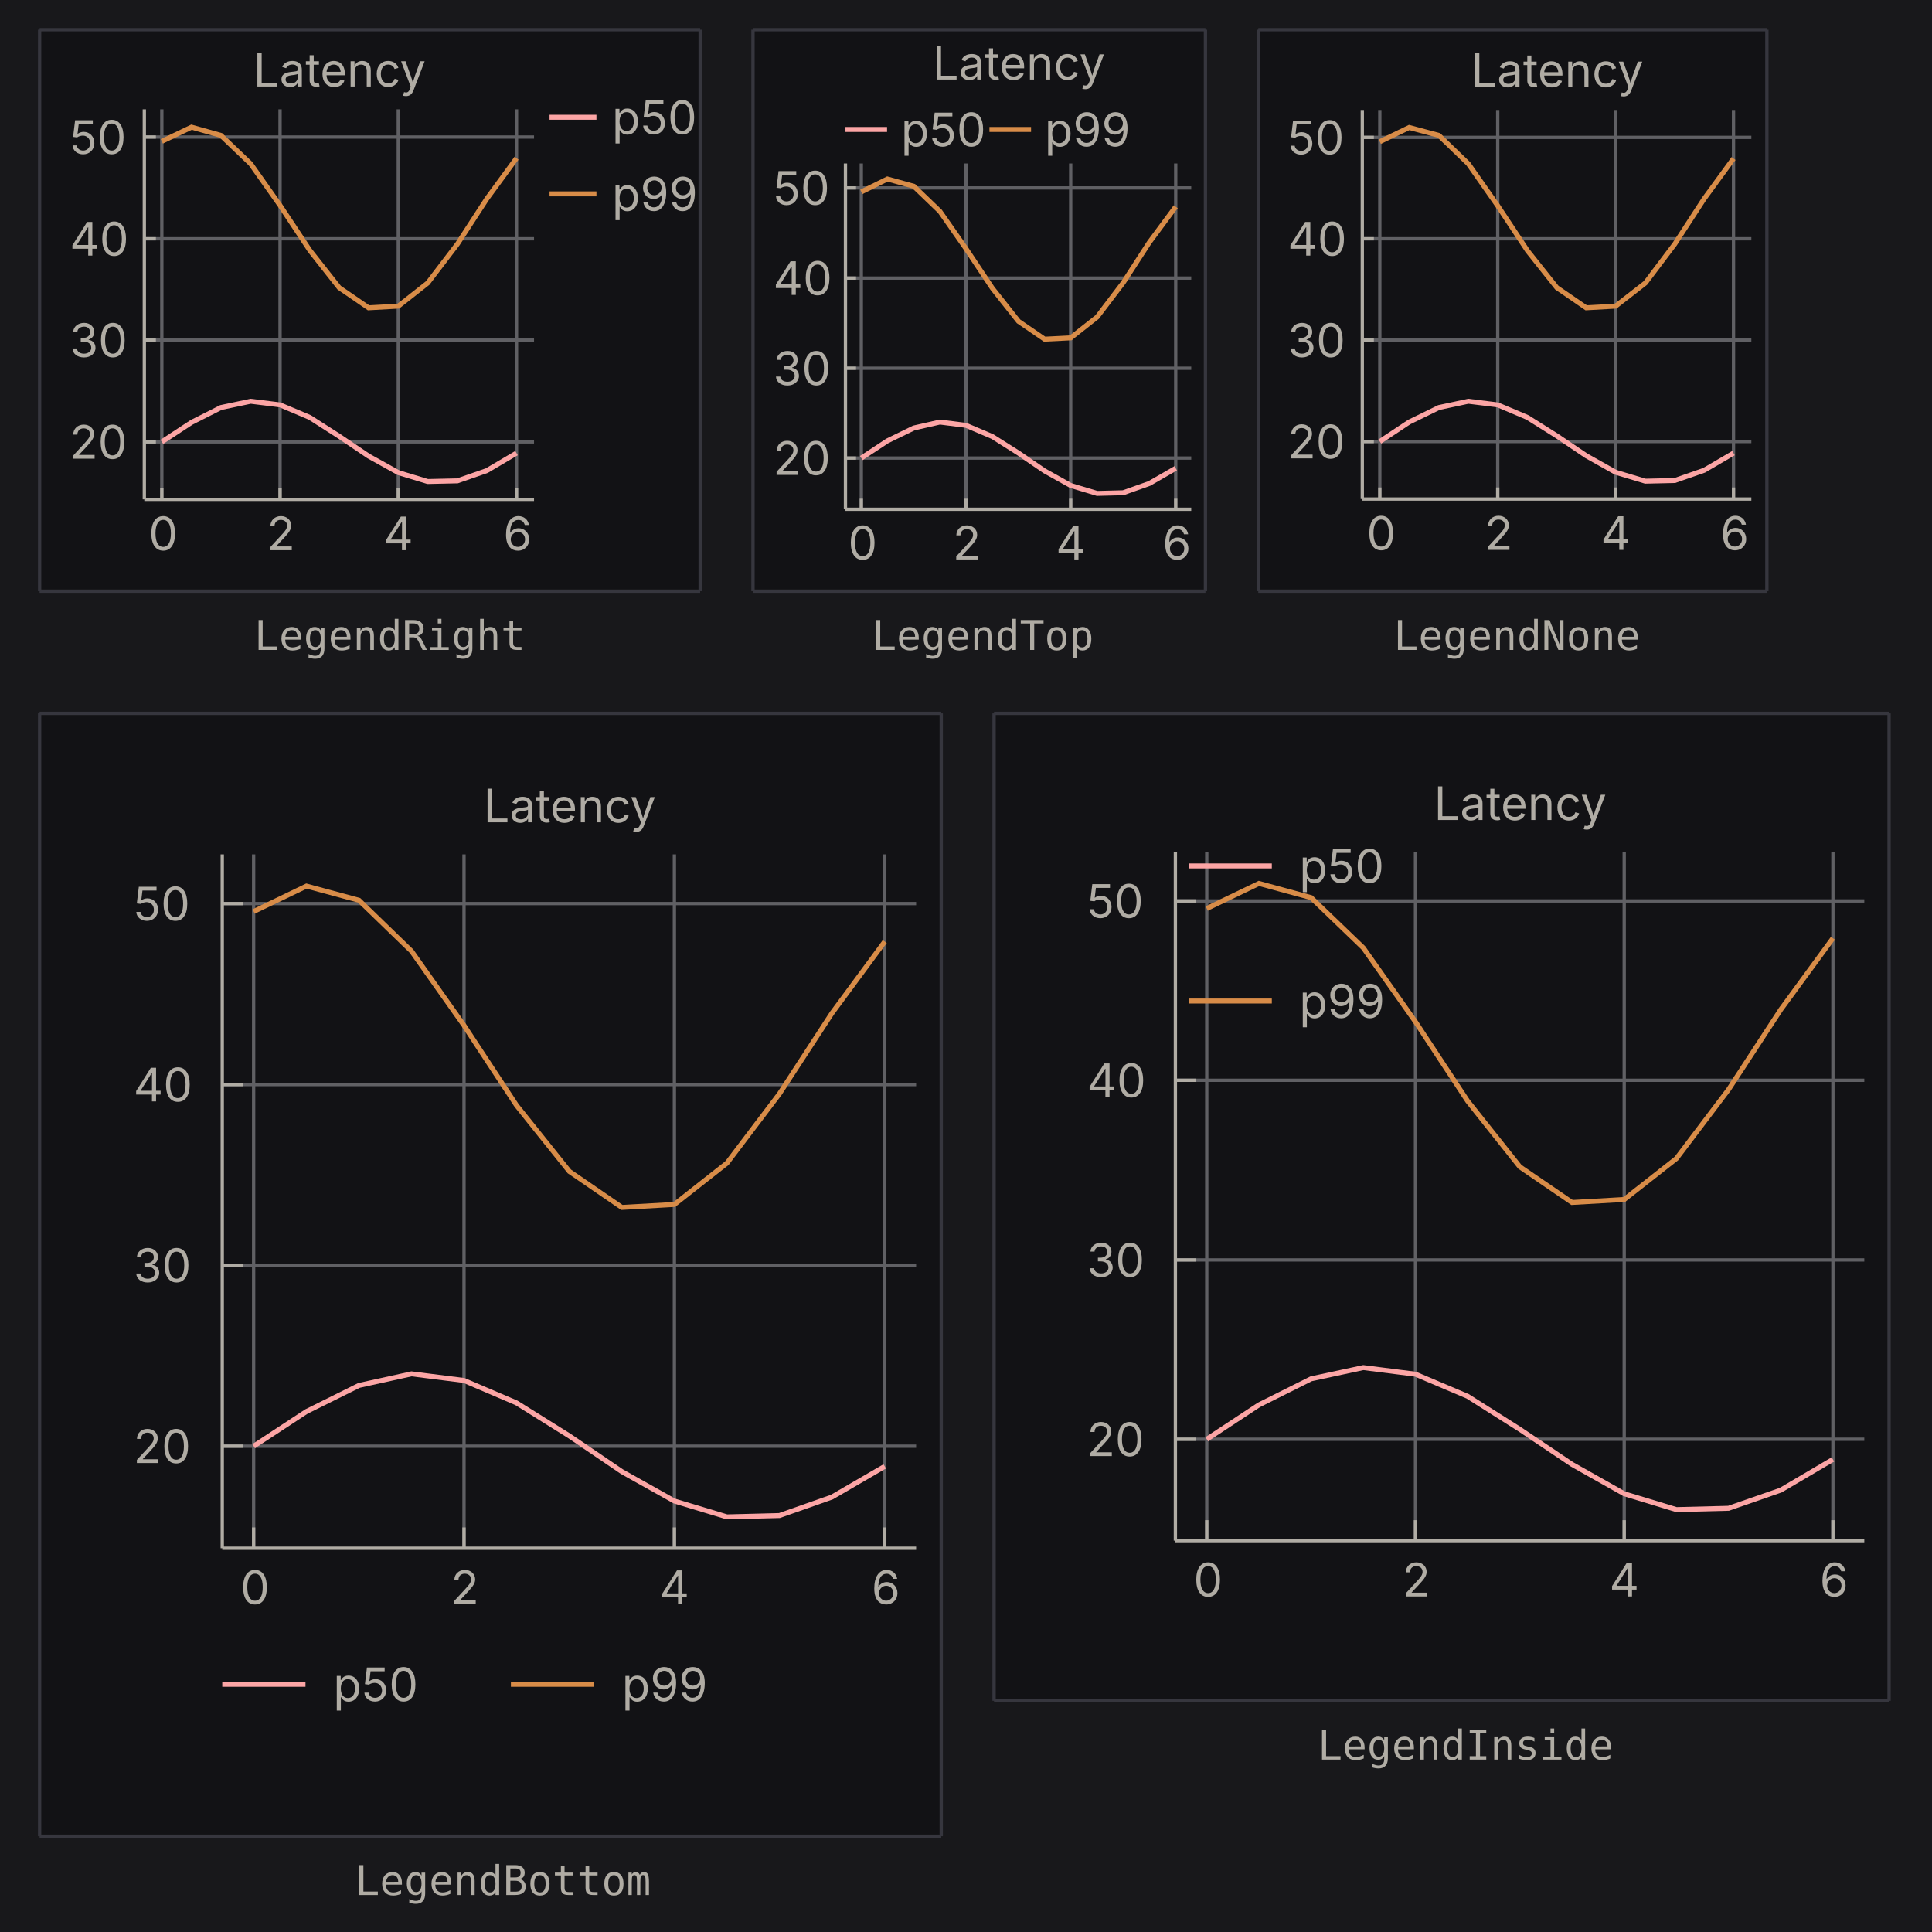
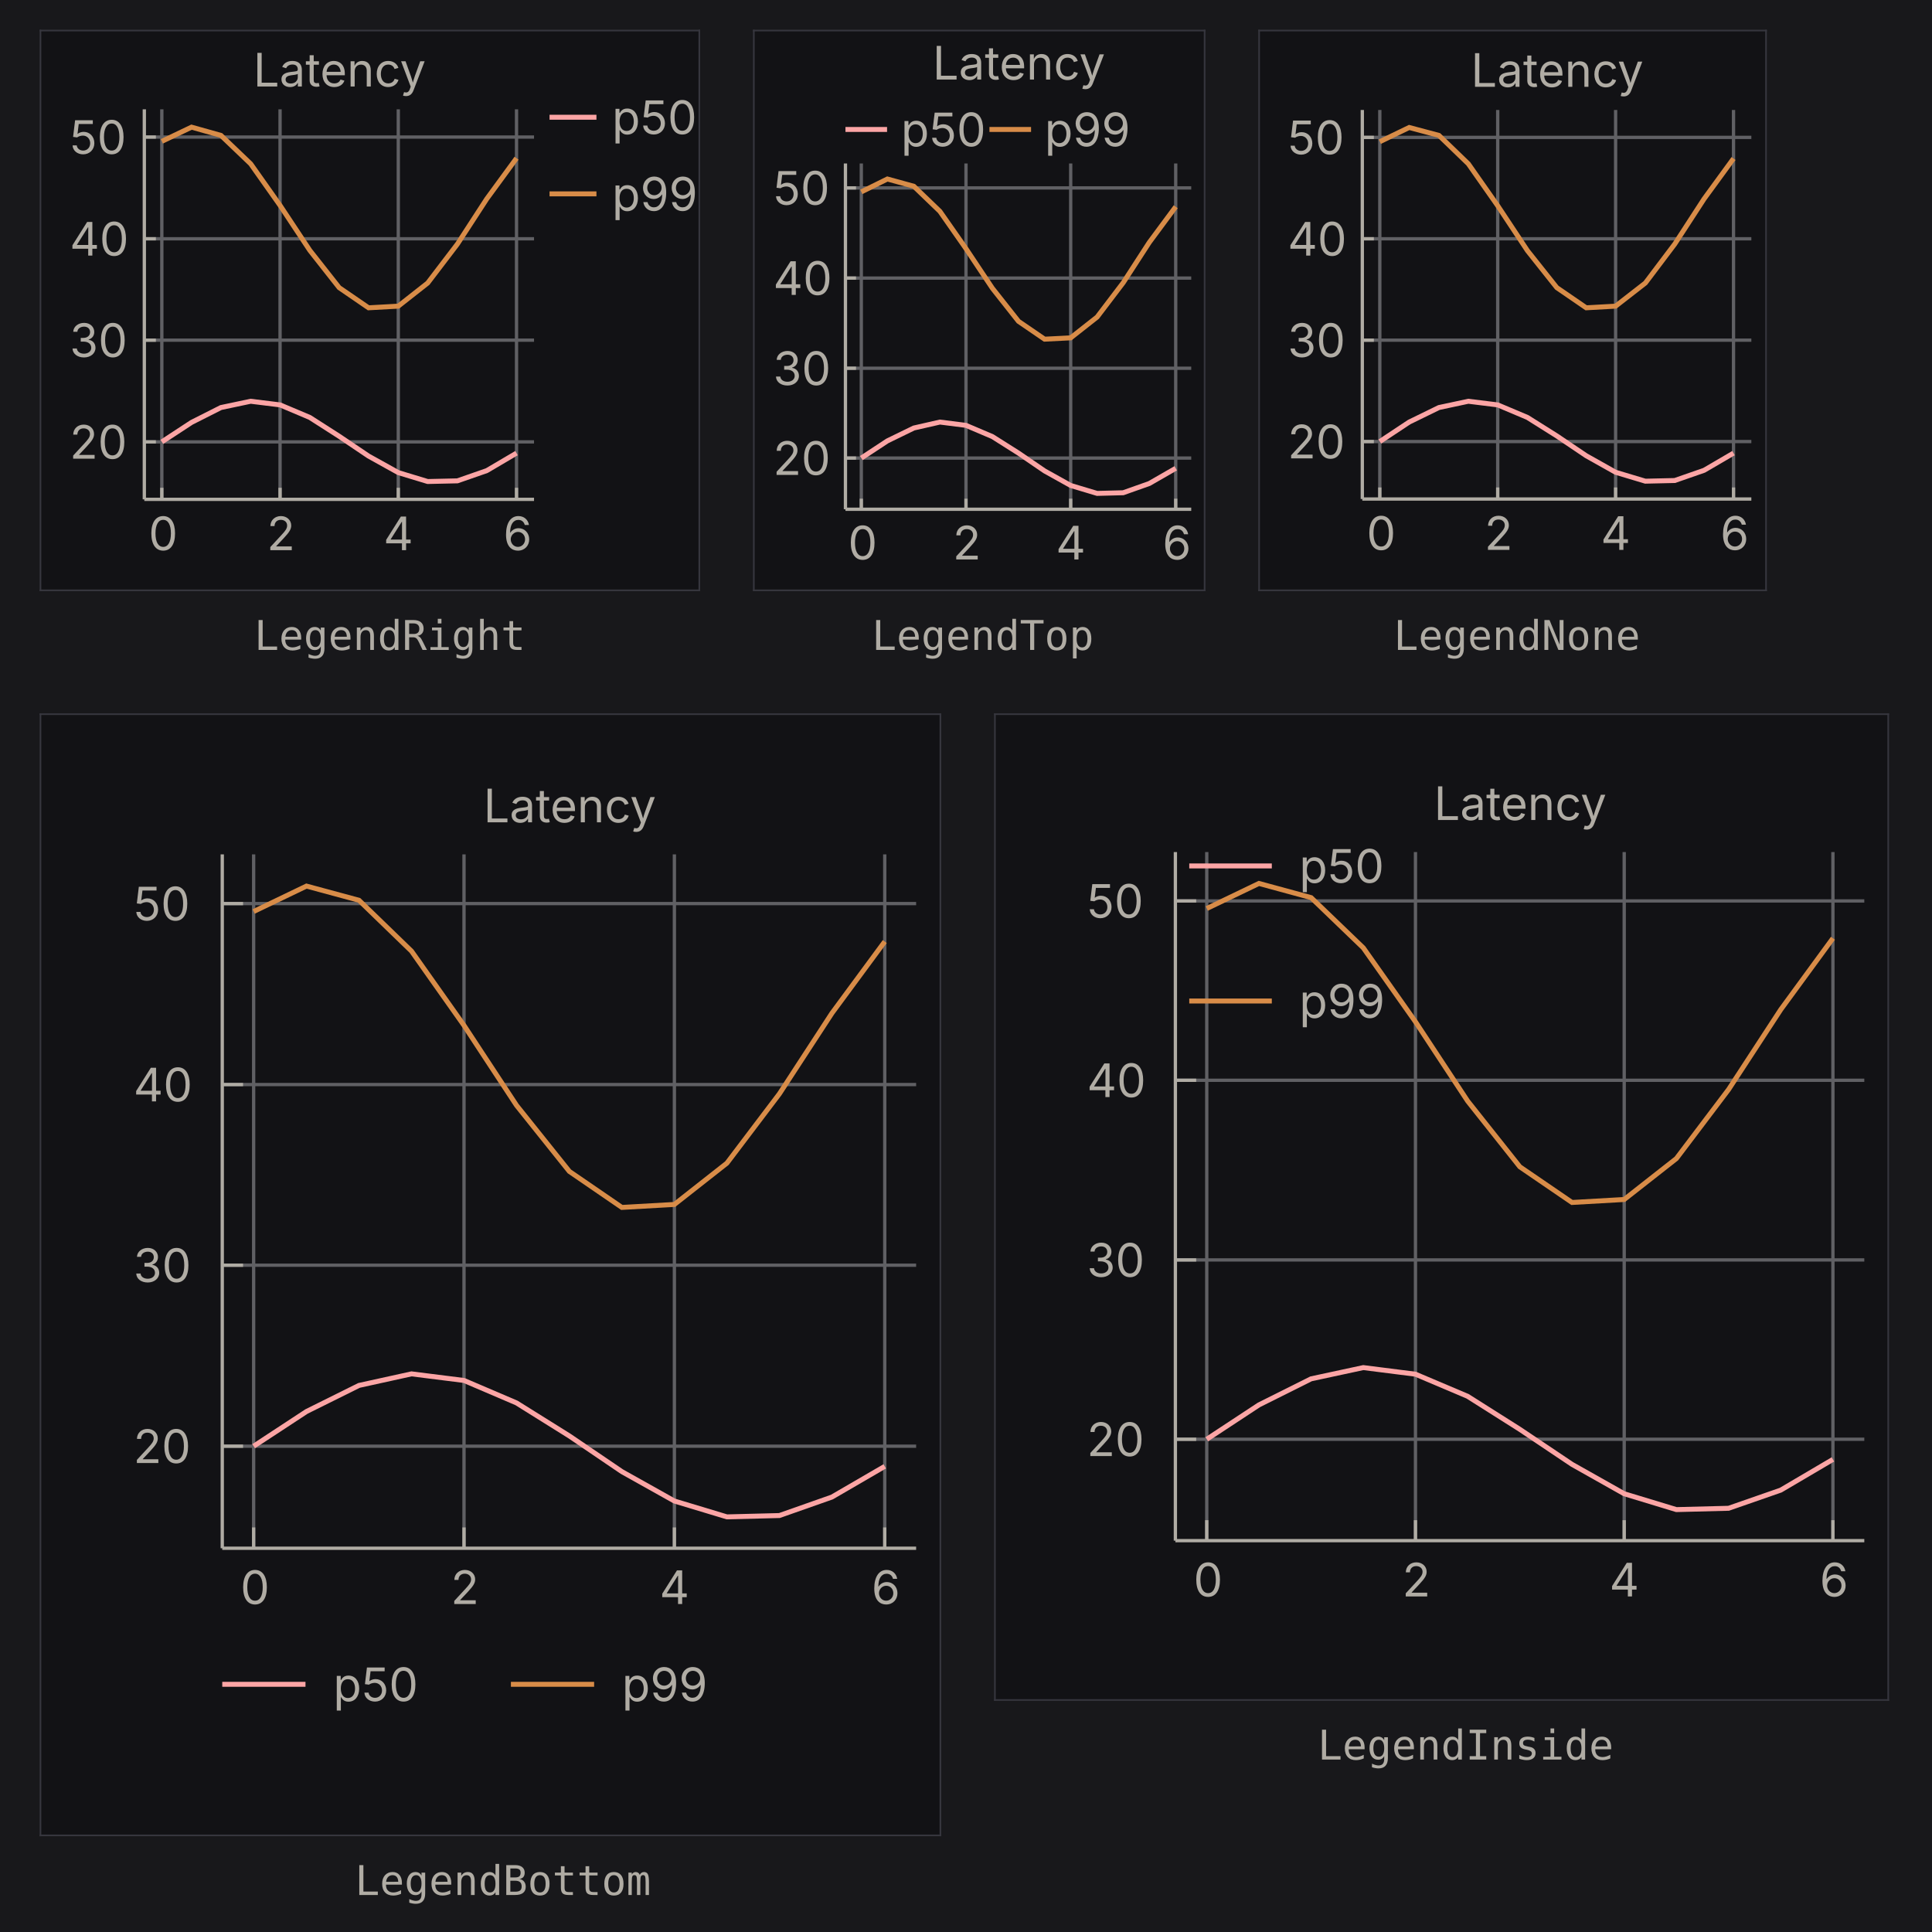
<svg xmlns="http://www.w3.org/2000/svg" width="585" height="585" viewBox="0 3 585 585">
  <rect x="0" y="0" width="585" height="1200" fill="#18181b" />
  <g>
+     <rect x="301" y="219" width="271" height="299" fill="#121215" />
    <rect x="301" y="219" width="271" height="0.5" fill="#36363e" />
    <rect x="571.5" y="219" width="0.5" height="299" fill="#36363e" />
    <rect x="301" y="517.5" width="271" height="0.5" fill="#36363e" />
    <rect x="301" y="219" width="0.5" height="299" fill="#36363e" />
-     <rect x="12" y="219" width="273" height="0.5" fill="#36363e" />
-     <rect x="284.5" y="219" width="0.5" height="340" fill="#36363e" />
-     <rect x="12" y="558.5" width="273" height="0.5" fill="#36363e" />
-     <rect x="12" y="219" width="0.5" height="340" fill="#36363e" />
-     <rect x="381" y="12" width="154" height="0.5" fill="#36363e" />
-     <rect x="534.5" y="12" width="0.5" height="170" fill="#36363e" />
-     <rect x="381" y="181.5" width="154" height="0.5" fill="#36363e" />
-     <rect x="381" y="12" width="0.5" height="170" fill="#36363e" />
-     <rect x="228" y="12" width="137" height="0.5" fill="#36363e" />
-     <rect x="364.5" y="12" width="0.5" height="170" fill="#36363e" />
-     <rect x="228" y="181.5" width="137" height="0.5" fill="#36363e" />
-     <rect x="228" y="12" width="0.5" height="170" fill="#36363e" />
-     <rect x="12" y="12" width="200" height="0.5" fill="#36363e" />
-     <rect x="211.5" y="12" width="0.5" height="170" fill="#36363e" />
-     <rect x="12" y="181.5" width="200" height="0.5" fill="#36363e" />
-     <rect x="12" y="12" width="0.5" height="170" fill="#36363e" />
-   </g>
-   <g>
-     <rect x="381" y="12" width="154" height="170" fill="#121215" />
-     <line x1="381" y1="12" x2="535" y2="12" stroke="#36363e" stroke-width="1" />
-     <line x1="535" y1="12" x2="535" y2="182" stroke="#36363e" stroke-width="1" />
-     <line x1="535" y1="182" x2="381" y2="182" stroke="#36363e" stroke-width="1" />
-     <line x1="381" y1="182" x2="381" y2="12" stroke="#36363e" stroke-width="1" />
-     <polyline points="524.9,154.1 524.9,36.3" fill="none" stroke="#606064" stroke-width="1" stroke-linecap="butt" stroke-linejoin="miter" stroke-miterlimit="10" />
-     <polyline points="489.2,154.1 489.2,36.3" fill="none" stroke="#606064" stroke-width="1" stroke-linecap="butt" stroke-linejoin="miter" stroke-miterlimit="10" />
-     <polyline points="453.5,154.1 453.5,36.3" fill="none" stroke="#606064" stroke-width="1" stroke-linecap="butt" stroke-linejoin="miter" stroke-miterlimit="10" />
-     <polyline points="417.8,154.1 417.8,36.3" fill="none" stroke="#606064" stroke-width="1" stroke-linecap="butt" stroke-linejoin="miter" stroke-miterlimit="10" />
-     <polyline points="412.5,44.6 530.3,44.6" fill="none" stroke="#606064" stroke-width="1" stroke-linecap="butt" stroke-linejoin="miter" stroke-miterlimit="10" />
-     <polyline points="412.5,75.3 530.3,75.3" fill="none" stroke="#606064" stroke-width="1" stroke-linecap="butt" stroke-linejoin="miter" stroke-miterlimit="10" />
-     <polyline points="412.5,106 530.3,106" fill="none" stroke="#606064" stroke-width="1" stroke-linecap="butt" stroke-linejoin="miter" stroke-miterlimit="10" />
-     <polyline points="412.5,136.7 530.3,136.7" fill="none" stroke="#606064" stroke-width="1" stroke-linecap="butt" stroke-linejoin="miter" stroke-miterlimit="10" />
-     <polyline points="412.5,44.6 416,44.6" fill="none" stroke="#b0aca4" stroke-width="1" stroke-linecap="butt" stroke-linejoin="miter" stroke-miterlimit="10" />
-     <polyline points="412.5,75.3 416,75.3" fill="none" stroke="#b0aca4" stroke-width="1" stroke-linecap="butt" stroke-linejoin="miter" stroke-miterlimit="10" />
-     <polyline points="412.5,106 416,106" fill="none" stroke="#b0aca4" stroke-width="1" stroke-linecap="butt" stroke-linejoin="miter" stroke-miterlimit="10" />
-     <polyline points="412.5,136.7 416,136.7" fill="none" stroke="#b0aca4" stroke-width="1" stroke-linecap="butt" stroke-linejoin="miter" stroke-miterlimit="10" />
-     <polyline points="524.9,154.1 524.9,150.6" fill="none" stroke="#b0aca4" stroke-width="1" stroke-linecap="butt" stroke-linejoin="miter" stroke-miterlimit="10" />
-     <polyline points="489.2,154.1 489.2,150.6" fill="none" stroke="#b0aca4" stroke-width="1" stroke-linecap="butt" stroke-linejoin="miter" stroke-miterlimit="10" />
-     <polyline points="453.5,154.1 453.5,150.6" fill="none" stroke="#b0aca4" stroke-width="1" stroke-linecap="butt" stroke-linejoin="miter" stroke-miterlimit="10" />
-     <polyline points="417.8,154.1 417.8,150.6" fill="none" stroke="#b0aca4" stroke-width="1" stroke-linecap="butt" stroke-linejoin="miter" stroke-miterlimit="10" />
-     <polyline points="412.5,154.1 412.5,36.3" fill="none" stroke="#b0aca4" stroke-width="1" stroke-linecap="butt" stroke-linejoin="miter" stroke-miterlimit="10" />
-     <polyline points="412.5,154.1 530.3,154.1" fill="none" stroke="#b0aca4" stroke-width="1" stroke-linecap="butt" stroke-linejoin="miter" stroke-miterlimit="10" />
-     <polyline points="417.8,45.9 426.7,41.6 435.7,44 444.6,52.6 453.5,65.3 462.5,78.9 471.4,90.1 480.3,96.2 489.2,95.7 498.2,88.7 507.1,76.9 516,63.2 524.9,51" fill="none" stroke="#d88c48" stroke-width="1.5" stroke-linecap="butt" stroke-linejoin="miter" stroke-miterlimit="10" />
-     <polyline points="417.8,136.7 426.7,130.8 435.7,126.4 444.6,124.5 453.5,125.6 462.5,129.4 471.4,135 480.3,141 489.2,146 498.2,148.7 507.1,148.5 516,145.4 524.9,140.2" fill="none" stroke="#fca5a5" stroke-width="1.5" stroke-linecap="butt" stroke-linejoin="miter" stroke-miterlimit="10" />
-   </g>
-   <g>
-     <rect x="301" y="219" width="271" height="299" fill="#121215" />
-     <line x1="301" y1="219" x2="572" y2="219" stroke="#36363e" stroke-width="1" />
-     <line x1="572" y1="219" x2="572" y2="518" stroke="#36363e" stroke-width="1" />
-     <line x1="572" y1="518" x2="301" y2="518" stroke="#36363e" stroke-width="1" />
-     <line x1="301" y1="518" x2="301" y2="219" stroke="#36363e" stroke-width="1" />
    <polyline points="555,469.5 555,261" fill="none" stroke="#606064" stroke-width="1" stroke-linecap="butt" stroke-linejoin="miter" stroke-miterlimit="10" />
    <polyline points="491.8,469.5 491.8,261" fill="none" stroke="#606064" stroke-width="1" stroke-linecap="butt" stroke-linejoin="miter" stroke-miterlimit="10" />
    <polyline points="428.6,469.5 428.6,261" fill="none" stroke="#606064" stroke-width="1" stroke-linecap="butt" stroke-linejoin="miter" stroke-miterlimit="10" />
    <polyline points="365.4,469.5 365.4,261" fill="none" stroke="#606064" stroke-width="1" stroke-linecap="butt" stroke-linejoin="miter" stroke-miterlimit="10" />
    <polyline points="355.9,275.8 564.5,275.8" fill="none" stroke="#606064" stroke-width="1" stroke-linecap="butt" stroke-linejoin="miter" stroke-miterlimit="10" />
    <polyline points="355.9,330.1 564.5,330.1" fill="none" stroke="#606064" stroke-width="1" stroke-linecap="butt" stroke-linejoin="miter" stroke-miterlimit="10" />
    <polyline points="355.9,384.5 564.5,384.5" fill="none" stroke="#606064" stroke-width="1" stroke-linecap="butt" stroke-linejoin="miter" stroke-miterlimit="10" />
    <polyline points="355.9,438.8 564.5,438.8" fill="none" stroke="#606064" stroke-width="1" stroke-linecap="butt" stroke-linejoin="miter" stroke-miterlimit="10" />
    <polyline points="355.9,275.8 362.2,275.8" fill="none" stroke="#b0aca4" stroke-width="1" stroke-linecap="butt" stroke-linejoin="miter" stroke-miterlimit="10" />
    <polyline points="355.9,330.1 362.2,330.1" fill="none" stroke="#b0aca4" stroke-width="1" stroke-linecap="butt" stroke-linejoin="miter" stroke-miterlimit="10" />
    <polyline points="355.9,384.5 362.2,384.5" fill="none" stroke="#b0aca4" stroke-width="1" stroke-linecap="butt" stroke-linejoin="miter" stroke-miterlimit="10" />
    <polyline points="355.9,438.8 362.2,438.8" fill="none" stroke="#b0aca4" stroke-width="1" stroke-linecap="butt" stroke-linejoin="miter" stroke-miterlimit="10" />
    <polyline points="555,469.5 555,463.3" fill="none" stroke="#b0aca4" stroke-width="1" stroke-linecap="butt" stroke-linejoin="miter" stroke-miterlimit="10" />
    <polyline points="491.8,469.5 491.8,463.3" fill="none" stroke="#b0aca4" stroke-width="1" stroke-linecap="butt" stroke-linejoin="miter" stroke-miterlimit="10" />
    <polyline points="428.6,469.5 428.6,463.3" fill="none" stroke="#b0aca4" stroke-width="1" stroke-linecap="butt" stroke-linejoin="miter" stroke-miterlimit="10" />
    <polyline points="365.4,469.5 365.4,463.3" fill="none" stroke="#b0aca4" stroke-width="1" stroke-linecap="butt" stroke-linejoin="miter" stroke-miterlimit="10" />
    <polyline points="355.9,469.5 355.9,261" fill="none" stroke="#b0aca4" stroke-width="1" stroke-linecap="butt" stroke-linejoin="miter" stroke-miterlimit="10" />
    <polyline points="355.9,469.5 564.5,469.5" fill="none" stroke="#b0aca4" stroke-width="1" stroke-linecap="butt" stroke-linejoin="miter" stroke-miterlimit="10" />
    <polyline points="365.4,278.1 381.2,270.5 397,274.8 412.8,290 428.6,312.4 444.4,336.4 460.2,356.3 476,367.1 491.8,366.2 507.6,353.8 523.4,332.9 539.2,308.7 555,287.1" fill="none" stroke="#d88c48" stroke-width="1.5" stroke-linecap="butt" stroke-linejoin="miter" stroke-miterlimit="10" />
    <polyline points="365.4,438.8 381.2,428.4 397,420.5 412.8,417.1 428.6,419.1 444.4,425.8 460.2,435.8 476,446.4 491.8,455.3 507.6,460.1 523.4,459.7 539.2,454.2 555,444.9" fill="none" stroke="#fca5a5" stroke-width="1.5" stroke-linecap="butt" stroke-linejoin="miter" stroke-miterlimit="10" />
    <polyline points="360.1,306.1 385.1,306.1" fill="none" stroke="#d88c48" stroke-width="1.5" stroke-linecap="butt" stroke-linejoin="miter" stroke-miterlimit="10" />
    <polyline points="360.1,265.2 385.1,265.2" fill="none" stroke="#fca5a5" stroke-width="1.5" stroke-linecap="butt" stroke-linejoin="miter" stroke-miterlimit="10" />
-   </g>
-   <g>
    <rect x="12" y="219" width="273" height="340" fill="#121215" />
-     <line x1="12" y1="219" x2="285" y2="219" stroke="#36363e" stroke-width="1" />
-     <line x1="285" y1="219" x2="285" y2="559" stroke="#36363e" stroke-width="1" />
-     <line x1="285" y1="559" x2="12" y2="559" stroke="#36363e" stroke-width="1" />
-     <line x1="12" y1="559" x2="12" y2="219" stroke="#36363e" stroke-width="1" />
+     <rect x="12" y="219" width="273" height="0.5" fill="#36363e" />
+     <rect x="284.5" y="219" width="0.5" height="340" fill="#36363e" />
+     <rect x="12" y="558.5" width="273" height="0.5" fill="#36363e" />
+     <rect x="12" y="219" width="0.5" height="340" fill="#36363e" />
    <polyline points="267.9,471.8 267.9,261.7" fill="none" stroke="#606064" stroke-width="1" stroke-linecap="butt" stroke-linejoin="miter" stroke-miterlimit="10" />
    <polyline points="204.2,471.8 204.2,261.7" fill="none" stroke="#606064" stroke-width="1" stroke-linecap="butt" stroke-linejoin="miter" stroke-miterlimit="10" />
    <polyline points="140.5,471.8 140.5,261.7" fill="none" stroke="#606064" stroke-width="1" stroke-linecap="butt" stroke-linejoin="miter" stroke-miterlimit="10" />
    <polyline points="76.8,471.8 76.8,261.7" fill="none" stroke="#606064" stroke-width="1" stroke-linecap="butt" stroke-linejoin="miter" stroke-miterlimit="10" />
    <polyline points="67.3,276.6 277.4,276.6" fill="none" stroke="#606064" stroke-width="1" stroke-linecap="butt" stroke-linejoin="miter" stroke-miterlimit="10" />
    <polyline points="67.3,331.4 277.4,331.4" fill="none" stroke="#606064" stroke-width="1" stroke-linecap="butt" stroke-linejoin="miter" stroke-miterlimit="10" />
    <polyline points="67.3,386.1 277.4,386.1" fill="none" stroke="#606064" stroke-width="1" stroke-linecap="butt" stroke-linejoin="miter" stroke-miterlimit="10" />
    <polyline points="67.3,440.9 277.4,440.9" fill="none" stroke="#606064" stroke-width="1" stroke-linecap="butt" stroke-linejoin="miter" stroke-miterlimit="10" />
    <polyline points="67.3,276.6 73.6,276.6" fill="none" stroke="#b0aca4" stroke-width="1" stroke-linecap="butt" stroke-linejoin="miter" stroke-miterlimit="10" />
    <polyline points="67.3,331.4 73.6,331.4" fill="none" stroke="#b0aca4" stroke-width="1" stroke-linecap="butt" stroke-linejoin="miter" stroke-miterlimit="10" />
    <polyline points="67.3,386.1 73.6,386.1" fill="none" stroke="#b0aca4" stroke-width="1" stroke-linecap="butt" stroke-linejoin="miter" stroke-miterlimit="10" />
    <polyline points="67.3,440.9 73.6,440.9" fill="none" stroke="#b0aca4" stroke-width="1" stroke-linecap="butt" stroke-linejoin="miter" stroke-miterlimit="10" />
    <polyline points="267.9,471.8 267.9,465.5" fill="none" stroke="#b0aca4" stroke-width="1" stroke-linecap="butt" stroke-linejoin="miter" stroke-miterlimit="10" />
    <polyline points="204.2,471.8 204.2,465.5" fill="none" stroke="#b0aca4" stroke-width="1" stroke-linecap="butt" stroke-linejoin="miter" stroke-miterlimit="10" />
    <polyline points="140.5,471.8 140.5,465.5" fill="none" stroke="#b0aca4" stroke-width="1" stroke-linecap="butt" stroke-linejoin="miter" stroke-miterlimit="10" />
    <polyline points="76.8,471.8 76.8,465.5" fill="none" stroke="#b0aca4" stroke-width="1" stroke-linecap="butt" stroke-linejoin="miter" stroke-miterlimit="10" />
    <polyline points="67.3,471.8 67.3,261.7" fill="none" stroke="#b0aca4" stroke-width="1" stroke-linecap="butt" stroke-linejoin="miter" stroke-miterlimit="10" />
    <polyline points="67.3,471.8 277.4,471.8" fill="none" stroke="#b0aca4" stroke-width="1" stroke-linecap="butt" stroke-linejoin="miter" stroke-miterlimit="10" />
    <polyline points="76.8,279 92.8,271.3 108.7,275.6 124.6,291 140.5,313.5 156.4,337.7 172.4,357.7 188.3,368.6 204.2,367.7 220.1,355.2 236,334.2 251.9,309.8 267.9,288.1" fill="none" stroke="#d88c48" stroke-width="1.5" stroke-linecap="butt" stroke-linejoin="miter" stroke-miterlimit="10" />
    <polyline points="76.8,440.9 92.8,430.4 108.7,422.5 124.6,419 140.5,421 156.4,427.8 172.4,437.8 188.3,448.6 204.2,457.5 220.1,462.3 236,461.9 251.9,456.3 267.9,447" fill="none" stroke="#fca5a5" stroke-width="1.5" stroke-linecap="butt" stroke-linejoin="miter" stroke-miterlimit="10" />
    <polyline points="154.7,513 179.9,513" fill="none" stroke="#d88c48" stroke-width="1.5" stroke-linecap="butt" stroke-linejoin="miter" stroke-miterlimit="10" />
    <polyline points="67.3,513 92.5,513" fill="none" stroke="#fca5a5" stroke-width="1.5" stroke-linecap="butt" stroke-linejoin="miter" stroke-miterlimit="10" />
-   </g>
-   <g>
+     <rect x="381" y="12" width="154" height="170" fill="#121215" />
+     <rect x="381" y="12" width="154" height="0.5" fill="#36363e" />
+     <rect x="534.5" y="12" width="0.5" height="170" fill="#36363e" />
+     <rect x="381" y="181.5" width="154" height="0.5" fill="#36363e" />
+     <rect x="381" y="12" width="0.5" height="170" fill="#36363e" />
+     <polyline points="524.9,154.1 524.9,36.3" fill="none" stroke="#606064" stroke-width="1" stroke-linecap="butt" stroke-linejoin="miter" stroke-miterlimit="10" />
+     <polyline points="489.2,154.1 489.2,36.3" fill="none" stroke="#606064" stroke-width="1" stroke-linecap="butt" stroke-linejoin="miter" stroke-miterlimit="10" />
+     <polyline points="453.5,154.1 453.5,36.3" fill="none" stroke="#606064" stroke-width="1" stroke-linecap="butt" stroke-linejoin="miter" stroke-miterlimit="10" />
+     <polyline points="417.8,154.1 417.8,36.3" fill="none" stroke="#606064" stroke-width="1" stroke-linecap="butt" stroke-linejoin="miter" stroke-miterlimit="10" />
+     <polyline points="412.5,44.6 530.3,44.6" fill="none" stroke="#606064" stroke-width="1" stroke-linecap="butt" stroke-linejoin="miter" stroke-miterlimit="10" />
+     <polyline points="412.5,75.3 530.3,75.3" fill="none" stroke="#606064" stroke-width="1" stroke-linecap="butt" stroke-linejoin="miter" stroke-miterlimit="10" />
+     <polyline points="412.5,106 530.3,106" fill="none" stroke="#606064" stroke-width="1" stroke-linecap="butt" stroke-linejoin="miter" stroke-miterlimit="10" />
+     <polyline points="412.5,136.7 530.3,136.7" fill="none" stroke="#606064" stroke-width="1" stroke-linecap="butt" stroke-linejoin="miter" stroke-miterlimit="10" />
+     <polyline points="412.5,44.6 416,44.6" fill="none" stroke="#b0aca4" stroke-width="1" stroke-linecap="butt" stroke-linejoin="miter" stroke-miterlimit="10" />
+     <polyline points="412.5,75.3 416,75.3" fill="none" stroke="#b0aca4" stroke-width="1" stroke-linecap="butt" stroke-linejoin="miter" stroke-miterlimit="10" />
+     <polyline points="412.5,106 416,106" fill="none" stroke="#b0aca4" stroke-width="1" stroke-linecap="butt" stroke-linejoin="miter" stroke-miterlimit="10" />
+     <polyline points="412.5,136.7 416,136.7" fill="none" stroke="#b0aca4" stroke-width="1" stroke-linecap="butt" stroke-linejoin="miter" stroke-miterlimit="10" />
+     <polyline points="524.9,154.1 524.9,150.6" fill="none" stroke="#b0aca4" stroke-width="1" stroke-linecap="butt" stroke-linejoin="miter" stroke-miterlimit="10" />
+     <polyline points="489.2,154.1 489.2,150.6" fill="none" stroke="#b0aca4" stroke-width="1" stroke-linecap="butt" stroke-linejoin="miter" stroke-miterlimit="10" />
+     <polyline points="453.5,154.1 453.5,150.6" fill="none" stroke="#b0aca4" stroke-width="1" stroke-linecap="butt" stroke-linejoin="miter" stroke-miterlimit="10" />
+     <polyline points="417.8,154.1 417.8,150.6" fill="none" stroke="#b0aca4" stroke-width="1" stroke-linecap="butt" stroke-linejoin="miter" stroke-miterlimit="10" />
+     <polyline points="412.5,154.1 412.5,36.3" fill="none" stroke="#b0aca4" stroke-width="1" stroke-linecap="butt" stroke-linejoin="miter" stroke-miterlimit="10" />
+     <polyline points="412.5,154.1 530.3,154.1" fill="none" stroke="#b0aca4" stroke-width="1" stroke-linecap="butt" stroke-linejoin="miter" stroke-miterlimit="10" />
+     <polyline points="417.8,45.9 426.7,41.6 435.7,44 444.6,52.6 453.5,65.3 462.5,78.9 471.4,90.1 480.3,96.2 489.2,95.7 498.2,88.7 507.1,76.9 516,63.2 524.9,51" fill="none" stroke="#d88c48" stroke-width="1.5" stroke-linecap="butt" stroke-linejoin="miter" stroke-miterlimit="10" />
+     <polyline points="417.8,136.7 426.7,130.8 435.7,126.4 444.6,124.5 453.5,125.6 462.5,129.4 471.4,135 480.3,141 489.2,146 498.2,148.7 507.1,148.5 516,145.4 524.9,140.2" fill="none" stroke="#fca5a5" stroke-width="1.5" stroke-linecap="butt" stroke-linejoin="miter" stroke-miterlimit="10" />
    <rect x="228" y="12" width="137" height="170" fill="#121215" />
-     <line x1="228" y1="12" x2="365" y2="12" stroke="#36363e" stroke-width="1" />
-     <line x1="365" y1="12" x2="365" y2="182" stroke="#36363e" stroke-width="1" />
-     <line x1="365" y1="182" x2="228" y2="182" stroke="#36363e" stroke-width="1" />
-     <line x1="228" y1="182" x2="228" y2="12" stroke="#36363e" stroke-width="1" />
+     <rect x="228" y="12" width="137" height="0.5" fill="#36363e" />
+     <rect x="364.5" y="12" width="0.5" height="170" fill="#36363e" />
+     <rect x="228" y="181.5" width="137" height="0.5" fill="#36363e" />
+     <rect x="228" y="12" width="0.5" height="170" fill="#36363e" />
    <polyline points="356,157.2 356,52.5" fill="none" stroke="#606064" stroke-width="1" stroke-linecap="butt" stroke-linejoin="miter" stroke-miterlimit="10" />
    <polyline points="324.2,157.2 324.2,52.5" fill="none" stroke="#606064" stroke-width="1" stroke-linecap="butt" stroke-linejoin="miter" stroke-miterlimit="10" />
    <polyline points="292.5,157.2 292.5,52.5" fill="none" stroke="#606064" stroke-width="1" stroke-linecap="butt" stroke-linejoin="miter" stroke-miterlimit="10" />
    <polyline points="260.8,157.2 260.8,52.5" fill="none" stroke="#606064" stroke-width="1" stroke-linecap="butt" stroke-linejoin="miter" stroke-miterlimit="10" />
    <polyline points="256,59.9 360.7,59.9" fill="none" stroke="#606064" stroke-width="1" stroke-linecap="butt" stroke-linejoin="miter" stroke-miterlimit="10" />
    <polyline points="256,87.2 360.7,87.2" fill="none" stroke="#606064" stroke-width="1" stroke-linecap="butt" stroke-linejoin="miter" stroke-miterlimit="10" />
    <polyline points="256,114.5 360.7,114.5" fill="none" stroke="#606064" stroke-width="1" stroke-linecap="butt" stroke-linejoin="miter" stroke-miterlimit="10" />
    <polyline points="256,141.7 360.7,141.7" fill="none" stroke="#606064" stroke-width="1" stroke-linecap="butt" stroke-linejoin="miter" stroke-miterlimit="10" />
    <polyline points="256,59.9 259.2,59.9" fill="none" stroke="#b0aca4" stroke-width="1" stroke-linecap="butt" stroke-linejoin="miter" stroke-miterlimit="10" />
    <polyline points="256,87.2 259.2,87.2" fill="none" stroke="#b0aca4" stroke-width="1" stroke-linecap="butt" stroke-linejoin="miter" stroke-miterlimit="10" />
    <polyline points="256,114.5 259.2,114.5" fill="none" stroke="#b0aca4" stroke-width="1" stroke-linecap="butt" stroke-linejoin="miter" stroke-miterlimit="10" />
    <polyline points="256,141.7 259.2,141.7" fill="none" stroke="#b0aca4" stroke-width="1" stroke-linecap="butt" stroke-linejoin="miter" stroke-miterlimit="10" />
    <polyline points="356,157.2 356,154" fill="none" stroke="#b0aca4" stroke-width="1" stroke-linecap="butt" stroke-linejoin="miter" stroke-miterlimit="10" />
    <polyline points="324.2,157.2 324.2,154" fill="none" stroke="#b0aca4" stroke-width="1" stroke-linecap="butt" stroke-linejoin="miter" stroke-miterlimit="10" />
    <polyline points="292.5,157.2 292.5,154" fill="none" stroke="#b0aca4" stroke-width="1" stroke-linecap="butt" stroke-linejoin="miter" stroke-miterlimit="10" />
    <polyline points="260.8,157.2 260.8,154" fill="none" stroke="#b0aca4" stroke-width="1" stroke-linecap="butt" stroke-linejoin="miter" stroke-miterlimit="10" />
    <polyline points="256,157.2 256,52.5" fill="none" stroke="#b0aca4" stroke-width="1" stroke-linecap="butt" stroke-linejoin="miter" stroke-miterlimit="10" />
    <polyline points="256,157.2 360.7,157.2" fill="none" stroke="#b0aca4" stroke-width="1" stroke-linecap="butt" stroke-linejoin="miter" stroke-miterlimit="10" />
    <polyline points="260.8,61.1 268.7,57.2 276.7,59.4 284.6,67 292.5,78.3 300.5,90.3 308.4,100.3 316.3,105.7 324.2,105.3 332.2,99 340.1,88.6 348,76.4 356,65.6" fill="none" stroke="#d88c48" stroke-width="1.5" stroke-linecap="butt" stroke-linejoin="miter" stroke-miterlimit="10" />
    <polyline points="260.8,141.7 268.7,136.5 276.7,132.6 284.6,130.8 292.5,131.8 300.5,135.2 308.4,140.2 316.3,145.6 324.2,150 332.2,152.4 340.1,152.2 348,149.4 356,144.8" fill="none" stroke="#fca5a5" stroke-width="1.5" stroke-linecap="butt" stroke-linejoin="miter" stroke-miterlimit="10" />
    <polyline points="299.6,42.2 312.2,42.2" fill="none" stroke="#d88c48" stroke-width="1.5" stroke-linecap="butt" stroke-linejoin="miter" stroke-miterlimit="10" />
    <polyline points="256,42.2 268.6,42.2" fill="none" stroke="#fca5a5" stroke-width="1.5" stroke-linecap="butt" stroke-linejoin="miter" stroke-miterlimit="10" />
-   </g>
-   <g>
    <rect x="12" y="12" width="200" height="170" fill="#121215" />
-     <line x1="12" y1="12" x2="212" y2="12" stroke="#36363e" stroke-width="1" />
-     <line x1="212" y1="12" x2="212" y2="182" stroke="#36363e" stroke-width="1" />
-     <line x1="212" y1="182" x2="12" y2="182" stroke="#36363e" stroke-width="1" />
-     <line x1="12" y1="182" x2="12" y2="12" stroke="#36363e" stroke-width="1" />
+     <rect x="12" y="12" width="200" height="0.5" fill="#36363e" />
+     <rect x="211.5" y="12" width="0.5" height="170" fill="#36363e" />
+     <rect x="12" y="181.5" width="200" height="0.5" fill="#36363e" />
+     <rect x="12" y="12" width="0.5" height="170" fill="#36363e" />
    <polyline points="156.4,154.2 156.4,36.1" fill="none" stroke="#606064" stroke-width="1" stroke-linecap="butt" stroke-linejoin="miter" stroke-miterlimit="10" />
    <polyline points="120.6,154.2 120.6,36.1" fill="none" stroke="#606064" stroke-width="1" stroke-linecap="butt" stroke-linejoin="miter" stroke-miterlimit="10" />
    <polyline points="84.8,154.2 84.8,36.1" fill="none" stroke="#606064" stroke-width="1" stroke-linecap="butt" stroke-linejoin="miter" stroke-miterlimit="10" />
    <polyline points="49,154.2 49,36.1" fill="none" stroke="#606064" stroke-width="1" stroke-linecap="butt" stroke-linejoin="miter" stroke-miterlimit="10" />
    <polyline points="43.7,44.5 161.7,44.5" fill="none" stroke="#606064" stroke-width="1" stroke-linecap="butt" stroke-linejoin="miter" stroke-miterlimit="10" />
    <polyline points="43.7,75.3 161.7,75.3" fill="none" stroke="#606064" stroke-width="1" stroke-linecap="butt" stroke-linejoin="miter" stroke-miterlimit="10" />
    <polyline points="43.7,106 161.7,106" fill="none" stroke="#606064" stroke-width="1" stroke-linecap="butt" stroke-linejoin="miter" stroke-miterlimit="10" />
    <polyline points="43.7,136.8 161.7,136.8" fill="none" stroke="#606064" stroke-width="1" stroke-linecap="butt" stroke-linejoin="miter" stroke-miterlimit="10" />
    <polyline points="43.7,44.5 47.2,44.5" fill="none" stroke="#b0aca4" stroke-width="1" stroke-linecap="butt" stroke-linejoin="miter" stroke-miterlimit="10" />
    <polyline points="43.7,75.3 47.2,75.3" fill="none" stroke="#b0aca4" stroke-width="1" stroke-linecap="butt" stroke-linejoin="miter" stroke-miterlimit="10" />
    <polyline points="43.7,106 47.2,106" fill="none" stroke="#b0aca4" stroke-width="1" stroke-linecap="butt" stroke-linejoin="miter" stroke-miterlimit="10" />
    <polyline points="43.7,136.8 47.2,136.8" fill="none" stroke="#b0aca4" stroke-width="1" stroke-linecap="butt" stroke-linejoin="miter" stroke-miterlimit="10" />
    <polyline points="156.4,154.2 156.4,150.7" fill="none" stroke="#b0aca4" stroke-width="1" stroke-linecap="butt" stroke-linejoin="miter" stroke-miterlimit="10" />
    <polyline points="120.6,154.2 120.6,150.7" fill="none" stroke="#b0aca4" stroke-width="1" stroke-linecap="butt" stroke-linejoin="miter" stroke-miterlimit="10" />
    <polyline points="84.8,154.2 84.8,150.7" fill="none" stroke="#b0aca4" stroke-width="1" stroke-linecap="butt" stroke-linejoin="miter" stroke-miterlimit="10" />
    <polyline points="49,154.2 49,150.7" fill="none" stroke="#b0aca4" stroke-width="1" stroke-linecap="butt" stroke-linejoin="miter" stroke-miterlimit="10" />
    <polyline points="43.7,154.2 43.7,36.1" fill="none" stroke="#b0aca4" stroke-width="1" stroke-linecap="butt" stroke-linejoin="miter" stroke-miterlimit="10" />
    <polyline points="43.7,154.2 161.7,154.2" fill="none" stroke="#b0aca4" stroke-width="1" stroke-linecap="butt" stroke-linejoin="miter" stroke-miterlimit="10" />
    <polyline points="49,45.8 58,41.5 66.9,44 75.9,52.6 84.8,65.2 93.8,78.8 102.7,90.1 111.6,96.2 120.6,95.7 129.5,88.7 138.5,76.9 147.4,63.2 156.4,50.9" fill="none" stroke="#d88c48" stroke-width="1.5" stroke-linecap="butt" stroke-linejoin="miter" stroke-miterlimit="10" />
    <polyline points="49,136.8 58,130.9 66.9,126.4 75.9,124.5 84.8,125.6 93.8,129.4 102.7,135.1 111.6,141.1 120.6,146.1 129.5,148.8 138.5,148.6 147.4,145.5 156.4,140.2" fill="none" stroke="#fca5a5" stroke-width="1.5" stroke-linecap="butt" stroke-linejoin="miter" stroke-miterlimit="10" />
    <polyline points="166.4,61.7 180.6,61.7" fill="none" stroke="#d88c48" stroke-width="1.5" stroke-linecap="butt" stroke-linejoin="miter" stroke-miterlimit="10" />
    <polyline points="166.4,38.5 180.6,38.5" fill="none" stroke="#fca5a5" stroke-width="1.5" stroke-linecap="butt" stroke-linejoin="miter" stroke-miterlimit="10" />
  </g>
  <text x="77" y="195.5" dominant-baseline="central" font-size="12.4" font-family="'Cascadia Mono', 'JetBrains Mono', monospace" xml:space="preserve" fill="#b0aca4" textLength="71" lengthAdjust="spacing">LegendRight</text>
  <text x="264" y="195.5" dominant-baseline="central" font-size="12.4" font-family="'Cascadia Mono', 'JetBrains Mono', monospace" xml:space="preserve" fill="#b0aca4" textLength="64" lengthAdjust="spacing">LegendTop</text>
  <text x="422" y="195.5" dominant-baseline="central" font-size="12.4" font-family="'Cascadia Mono', 'JetBrains Mono', monospace" xml:space="preserve" fill="#b0aca4" textLength="72" lengthAdjust="spacing">LegendNone</text>
  <text x="107.5" y="572.5" dominant-baseline="central" font-size="12.4" font-family="'Cascadia Mono', 'JetBrains Mono', monospace" xml:space="preserve" fill="#b0aca4" textLength="83" lengthAdjust="spacing">LegendBottom</text>
  <text x="399" y="531.5" dominant-baseline="central" font-size="12.4" font-family="'Cascadia Mono', 'JetBrains Mono', monospace" xml:space="preserve" fill="#b0aca4" textLength="75" lengthAdjust="spacing">LegendInside</text>
  <text x="393.4" y="306.1" dominant-baseline="central" font-size="14" font-family="Inter, 'Segoe UI', system-ui, sans-serif" xml:space="preserve" fill="#b0aca4" textLength="25" lengthAdjust="spacing">p99</text>
  <text x="393.4" y="265.2" dominant-baseline="central" font-size="14" font-family="Inter, 'Segoe UI', system-ui, sans-serif" xml:space="preserve" fill="#b0aca4" textLength="25" lengthAdjust="spacing">p50</text>
  <text x="434.2" y="246.2" dominant-baseline="central" font-size="14" font-family="Inter, 'Segoe UI', system-ui, sans-serif" xml:space="preserve" fill="#b0aca4" textLength="52" lengthAdjust="spacing">Latency</text>
  <text x="329.1" y="275.8" dominant-baseline="central" font-size="14" font-family="Inter, 'Segoe UI', system-ui, sans-serif" xml:space="preserve" fill="#b0aca4" textLength="17" lengthAdjust="spacing">50</text>
  <text x="329.1" y="330.1" dominant-baseline="central" font-size="14" font-family="Inter, 'Segoe UI', system-ui, sans-serif" xml:space="preserve" fill="#b0aca4" textLength="17" lengthAdjust="spacing">40</text>
  <text x="329.1" y="384.5" dominant-baseline="central" font-size="14" font-family="Inter, 'Segoe UI', system-ui, sans-serif" xml:space="preserve" fill="#b0aca4" textLength="17" lengthAdjust="spacing">30</text>
  <text x="329.1" y="438.8" dominant-baseline="central" font-size="14" font-family="Inter, 'Segoe UI', system-ui, sans-serif" xml:space="preserve" fill="#b0aca4" textLength="17" lengthAdjust="spacing">20</text>
  <text x="551" y="481.3" dominant-baseline="central" font-size="14" font-family="Inter, 'Segoe UI', system-ui, sans-serif" xml:space="preserve" fill="#b0aca4" textLength="8" lengthAdjust="spacing">6</text>
  <text x="487.3" y="481.3" dominant-baseline="central" font-size="14" font-family="Inter, 'Segoe UI', system-ui, sans-serif" xml:space="preserve" fill="#b0aca4" textLength="9" lengthAdjust="spacing">4</text>
  <text x="424.6" y="481.3" dominant-baseline="central" font-size="14" font-family="Inter, 'Segoe UI', system-ui, sans-serif" xml:space="preserve" fill="#b0aca4" textLength="8" lengthAdjust="spacing">2</text>
  <text x="361.4" y="481.3" dominant-baseline="central" font-size="14" font-family="Inter, 'Segoe UI', system-ui, sans-serif" xml:space="preserve" fill="#b0aca4" textLength="8" lengthAdjust="spacing">0</text>
  <text x="188.3" y="513" dominant-baseline="central" font-size="14" font-family="Inter, 'Segoe UI', system-ui, sans-serif" xml:space="preserve" fill="#b0aca4" textLength="25" lengthAdjust="spacing">p99</text>
  <text x="100.9" y="513" dominant-baseline="central" font-size="14" font-family="Inter, 'Segoe UI', system-ui, sans-serif" xml:space="preserve" fill="#b0aca4" textLength="25" lengthAdjust="spacing">p50</text>
  <text x="146.4" y="246.9" dominant-baseline="central" font-size="14" font-family="Inter, 'Segoe UI', system-ui, sans-serif" xml:space="preserve" fill="#b0aca4" textLength="52" lengthAdjust="spacing">Latency</text>
  <text x="40.4" y="276.6" dominant-baseline="central" font-size="14" font-family="Inter, 'Segoe UI', system-ui, sans-serif" xml:space="preserve" fill="#b0aca4" textLength="17" lengthAdjust="spacing">50</text>
  <text x="40.4" y="331.4" dominant-baseline="central" font-size="14" font-family="Inter, 'Segoe UI', system-ui, sans-serif" xml:space="preserve" fill="#b0aca4" textLength="17" lengthAdjust="spacing">40</text>
  <text x="40.4" y="386.1" dominant-baseline="central" font-size="14" font-family="Inter, 'Segoe UI', system-ui, sans-serif" xml:space="preserve" fill="#b0aca4" textLength="17" lengthAdjust="spacing">30</text>
  <text x="40.4" y="440.9" dominant-baseline="central" font-size="14" font-family="Inter, 'Segoe UI', system-ui, sans-serif" xml:space="preserve" fill="#b0aca4" textLength="17" lengthAdjust="spacing">20</text>
  <text x="263.9" y="483.6" dominant-baseline="central" font-size="14" font-family="Inter, 'Segoe UI', system-ui, sans-serif" xml:space="preserve" fill="#b0aca4" textLength="8" lengthAdjust="spacing">6</text>
  <text x="199.7" y="483.6" dominant-baseline="central" font-size="14" font-family="Inter, 'Segoe UI', system-ui, sans-serif" xml:space="preserve" fill="#b0aca4" textLength="9" lengthAdjust="spacing">4</text>
  <text x="136.5" y="483.6" dominant-baseline="central" font-size="14" font-family="Inter, 'Segoe UI', system-ui, sans-serif" xml:space="preserve" fill="#b0aca4" textLength="8" lengthAdjust="spacing">2</text>
  <text x="72.8" y="483.6" dominant-baseline="central" font-size="14" font-family="Inter, 'Segoe UI', system-ui, sans-serif" xml:space="preserve" fill="#b0aca4" textLength="8" lengthAdjust="spacing">0</text>
  <text x="445.4" y="24.2" dominant-baseline="central" font-size="14" font-family="Inter, 'Segoe UI', system-ui, sans-serif" xml:space="preserve" fill="#b0aca4" textLength="52" lengthAdjust="spacing">Latency</text>
  <text x="389.9" y="44.6" dominant-baseline="central" font-size="14" font-family="Inter, 'Segoe UI', system-ui, sans-serif" xml:space="preserve" fill="#b0aca4" textLength="17" lengthAdjust="spacing">50</text>
  <text x="389.9" y="75.3" dominant-baseline="central" font-size="14" font-family="Inter, 'Segoe UI', system-ui, sans-serif" xml:space="preserve" fill="#b0aca4" textLength="17" lengthAdjust="spacing">40</text>
  <text x="389.9" y="106" dominant-baseline="central" font-size="14" font-family="Inter, 'Segoe UI', system-ui, sans-serif" xml:space="preserve" fill="#b0aca4" textLength="17" lengthAdjust="spacing">30</text>
  <text x="389.9" y="136.7" dominant-baseline="central" font-size="14" font-family="Inter, 'Segoe UI', system-ui, sans-serif" xml:space="preserve" fill="#b0aca4" textLength="17" lengthAdjust="spacing">20</text>
  <text x="520.9" y="164.4" dominant-baseline="central" font-size="14" font-family="Inter, 'Segoe UI', system-ui, sans-serif" xml:space="preserve" fill="#b0aca4" textLength="8" lengthAdjust="spacing">6</text>
  <text x="484.7" y="164.4" dominant-baseline="central" font-size="14" font-family="Inter, 'Segoe UI', system-ui, sans-serif" xml:space="preserve" fill="#b0aca4" textLength="9" lengthAdjust="spacing">4</text>
  <text x="449.5" y="164.4" dominant-baseline="central" font-size="14" font-family="Inter, 'Segoe UI', system-ui, sans-serif" xml:space="preserve" fill="#b0aca4" textLength="8" lengthAdjust="spacing">2</text>
  <text x="413.8" y="164.4" dominant-baseline="central" font-size="14" font-family="Inter, 'Segoe UI', system-ui, sans-serif" xml:space="preserve" fill="#b0aca4" textLength="8" lengthAdjust="spacing">0</text>
  <text x="316.3" y="42.2" dominant-baseline="central" font-size="14" font-family="Inter, 'Segoe UI', system-ui, sans-serif" xml:space="preserve" fill="#b0aca4" textLength="25" lengthAdjust="spacing">p99</text>
  <text x="272.8" y="42.2" dominant-baseline="central" font-size="14" font-family="Inter, 'Segoe UI', system-ui, sans-serif" xml:space="preserve" fill="#b0aca4" textLength="25" lengthAdjust="spacing">p50</text>
  <text x="282.4" y="22" dominant-baseline="central" font-size="14" font-family="Inter, 'Segoe UI', system-ui, sans-serif" xml:space="preserve" fill="#b0aca4" textLength="52" lengthAdjust="spacing">Latency</text>
  <text x="234.1" y="59.9" dominant-baseline="central" font-size="14" font-family="Inter, 'Segoe UI', system-ui, sans-serif" xml:space="preserve" fill="#b0aca4" textLength="17" lengthAdjust="spacing">50</text>
  <text x="234.1" y="87.2" dominant-baseline="central" font-size="14" font-family="Inter, 'Segoe UI', system-ui, sans-serif" xml:space="preserve" fill="#b0aca4" textLength="17" lengthAdjust="spacing">40</text>
  <text x="234.1" y="114.5" dominant-baseline="central" font-size="14" font-family="Inter, 'Segoe UI', system-ui, sans-serif" xml:space="preserve" fill="#b0aca4" textLength="17" lengthAdjust="spacing">30</text>
  <text x="234.1" y="141.7" dominant-baseline="central" font-size="14" font-family="Inter, 'Segoe UI', system-ui, sans-serif" xml:space="preserve" fill="#b0aca4" textLength="17" lengthAdjust="spacing">20</text>
  <text x="352" y="167.3" dominant-baseline="central" font-size="14" font-family="Inter, 'Segoe UI', system-ui, sans-serif" xml:space="preserve" fill="#b0aca4" textLength="8" lengthAdjust="spacing">6</text>
  <text x="319.7" y="167.3" dominant-baseline="central" font-size="14" font-family="Inter, 'Segoe UI', system-ui, sans-serif" xml:space="preserve" fill="#b0aca4" textLength="9" lengthAdjust="spacing">4</text>
  <text x="288.5" y="167.3" dominant-baseline="central" font-size="14" font-family="Inter, 'Segoe UI', system-ui, sans-serif" xml:space="preserve" fill="#b0aca4" textLength="8" lengthAdjust="spacing">2</text>
  <text x="256.8" y="167.3" dominant-baseline="central" font-size="14" font-family="Inter, 'Segoe UI', system-ui, sans-serif" xml:space="preserve" fill="#b0aca4" textLength="8" lengthAdjust="spacing">0</text>
  <text x="185.3" y="61.7" dominant-baseline="central" font-size="14" font-family="Inter, 'Segoe UI', system-ui, sans-serif" xml:space="preserve" fill="#b0aca4" textLength="25" lengthAdjust="spacing">p99</text>
  <text x="185.3" y="38.5" dominant-baseline="central" font-size="14" font-family="Inter, 'Segoe UI', system-ui, sans-serif" xml:space="preserve" fill="#b0aca4" textLength="25" lengthAdjust="spacing">p50</text>
  <text x="76.7" y="24.1" dominant-baseline="central" font-size="14" font-family="Inter, 'Segoe UI', system-ui, sans-serif" xml:space="preserve" fill="#b0aca4" textLength="52" lengthAdjust="spacing">Latency</text>
  <text x="21.1" y="44.5" dominant-baseline="central" font-size="14" font-family="Inter, 'Segoe UI', system-ui, sans-serif" xml:space="preserve" fill="#b0aca4" textLength="17" lengthAdjust="spacing">50</text>
  <text x="21.1" y="75.3" dominant-baseline="central" font-size="14" font-family="Inter, 'Segoe UI', system-ui, sans-serif" xml:space="preserve" fill="#b0aca4" textLength="17" lengthAdjust="spacing">40</text>
  <text x="21.1" y="106" dominant-baseline="central" font-size="14" font-family="Inter, 'Segoe UI', system-ui, sans-serif" xml:space="preserve" fill="#b0aca4" textLength="17" lengthAdjust="spacing">30</text>
  <text x="21.1" y="136.8" dominant-baseline="central" font-size="14" font-family="Inter, 'Segoe UI', system-ui, sans-serif" xml:space="preserve" fill="#b0aca4" textLength="17" lengthAdjust="spacing">20</text>
  <text x="152.4" y="164.5" dominant-baseline="central" font-size="14" font-family="Inter, 'Segoe UI', system-ui, sans-serif" xml:space="preserve" fill="#b0aca4" textLength="8" lengthAdjust="spacing">6</text>
  <text x="116.1" y="164.5" dominant-baseline="central" font-size="14" font-family="Inter, 'Segoe UI', system-ui, sans-serif" xml:space="preserve" fill="#b0aca4" textLength="9" lengthAdjust="spacing">4</text>
  <text x="80.8" y="164.5" dominant-baseline="central" font-size="14" font-family="Inter, 'Segoe UI', system-ui, sans-serif" xml:space="preserve" fill="#b0aca4" textLength="8" lengthAdjust="spacing">2</text>
  <text x="45" y="164.5" dominant-baseline="central" font-size="14" font-family="Inter, 'Segoe UI', system-ui, sans-serif" xml:space="preserve" fill="#b0aca4" textLength="8" lengthAdjust="spacing">0</text>
</svg>
